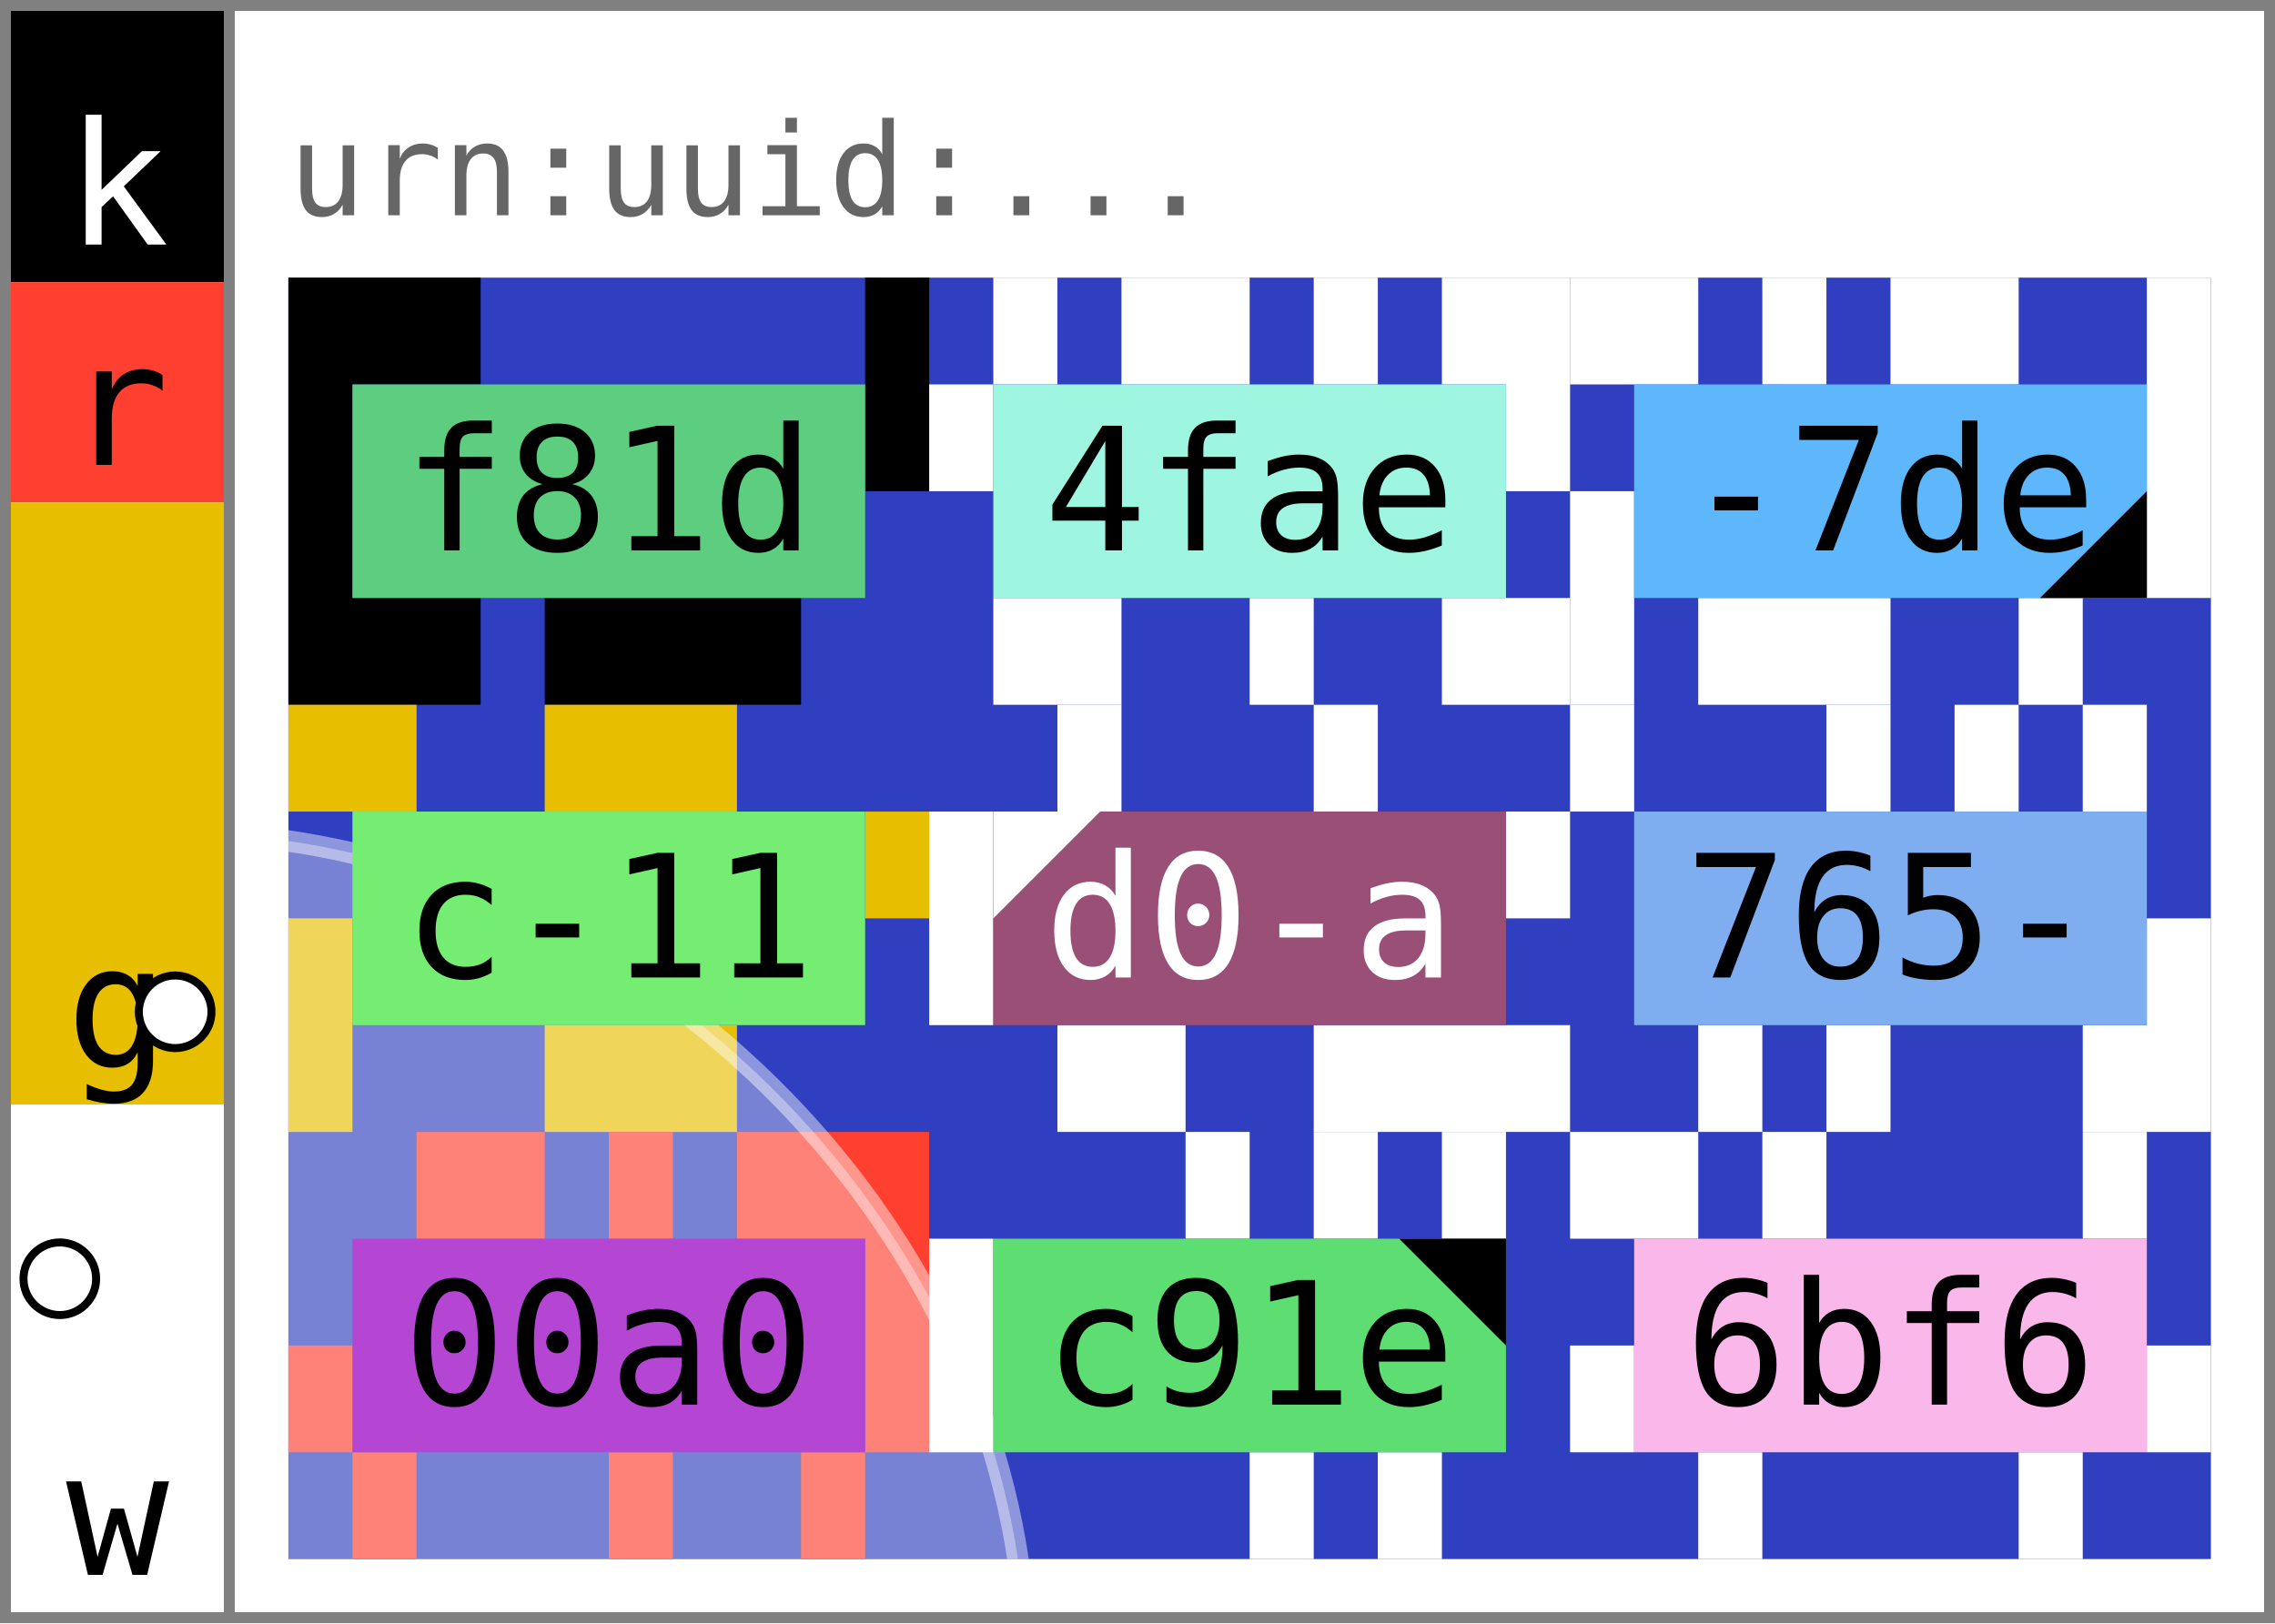
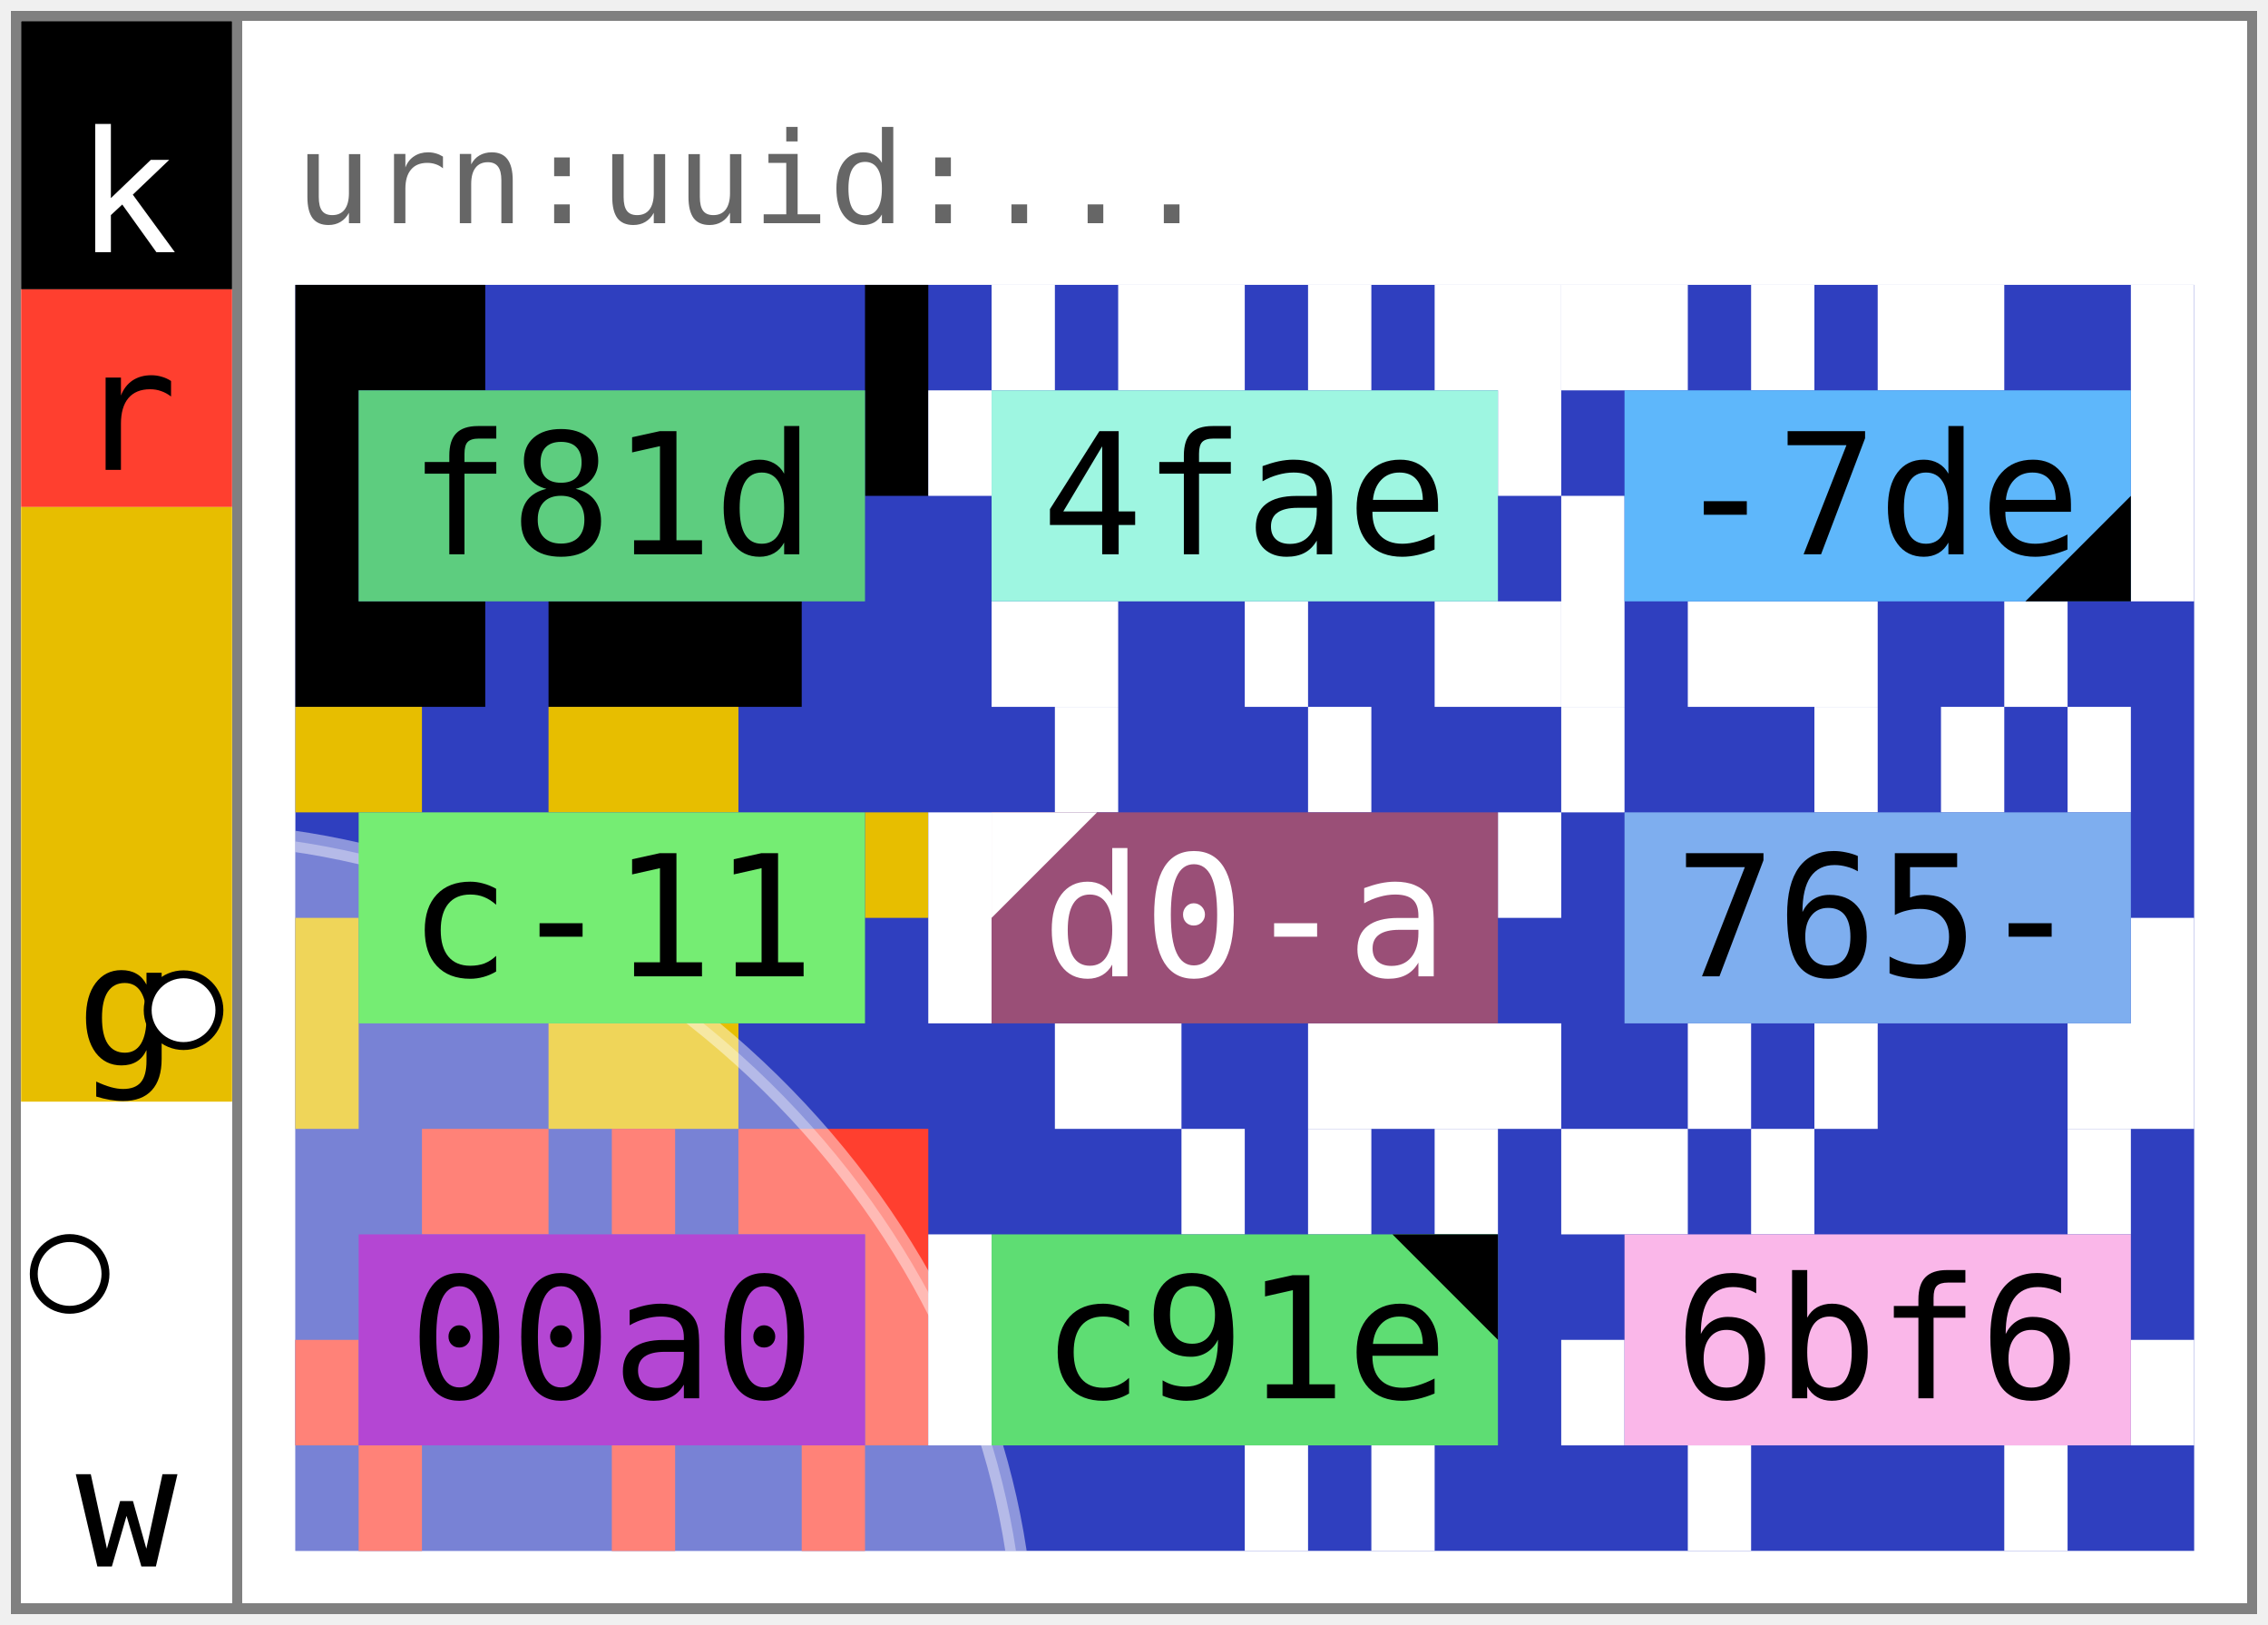
- <svg xmlns="http://www.w3.org/2000/svg" width="213" height="152" viewBox="0 0 213 152" font-family="&quot;JetBrains Mono&quot;, &quot;Menlo&quot;, &quot;Consolas&quot;, &quot;DejaVu Sans Mono&quot;, &quot;Liberation Mono&quot;, &quot;Roboto Mono&quot;, &quot;Noto Sans Mono&quot;, monospace" data-entviz-version="v11" data-entviz-lib="0.11.0" data-input-bytes="45" data-cols="3" data-rows="3">
+ <svg xmlns="http://www.w3.org/2000/svg" width="215" height="154" viewBox="0 0 215 154" font-family="&quot;JetBrains Mono&quot;, &quot;Menlo&quot;, &quot;Consolas&quot;, &quot;DejaVu Sans Mono&quot;, &quot;Liberation Mono&quot;, &quot;Roboto Mono&quot;, &quot;Noto Sans Mono&quot;, monospace" data-entviz-version="v12" data-entviz-lib="0.12.0" data-input-bytes="45" data-cols="3" data-rows="3">
  <defs>
    <clipPath id="grid-clip-fbc60799375a6e4e-3x3">
-       <rect x="27" y="26" width="180" height="120" />
+       <rect x="28" y="27" width="180" height="120" />
    </clipPath>
  </defs>
-   <rect x="0" y="0" width="213" height="152" fill="#ffffff" />
+   <rect x="1" y="1" width="213" height="152" fill="#ffffff" />
  <g data-channel="grid">
-     <rect x="27" y="26" width="180" height="120" fill="#2f3fbf" />
+     <rect x="28" y="27" width="180" height="120" fill="#2f3fbf" />
    <g>
-       <path fill="#000000" d="M27 26h6v10h-6zM33 26h6v10h-6zM39 26h6v10h-6zM81 26h6v10h-6zM81 36h6v10h-6zM69 56h6v10h-6zM63 56h6v10h-6zM57 56h6v10h-6zM51 56h6v10h-6zM39 56h6v10h-6zM33 56h6v10h-6zM27 56h6v10h-6zM27 46h6v10h-6zM27 36h6v10h-6z" />
-       <path fill="#ffffff" d="M93 26h6v10h-6zM105 26h6v10h-6zM111 26h6v10h-6zM123 26h6v10h-6zM135 26h6v10h-6zM141 26h6v10h-6zM141 36h6v10h-6zM141 56h6v10h-6zM135 56h6v10h-6zM117 56h6v10h-6zM99 56h6v10h-6zM93 56h6v10h-6zM87 36h6v10h-6z" />
-       <path fill="#ffffff" d="M147 26h6v10h-6zM153 26h6v10h-6zM165 26h6v10h-6zM177 26h6v10h-6zM183 26h6v10h-6zM201 26h6v10h-6zM201 36h6v10h-6zM201 46h6v10h-6zM189 56h6v10h-6zM171 56h6v10h-6zM165 56h6v10h-6zM159 56h6v10h-6zM147 56h6v10h-6zM147 46h6v10h-6z" />
-       <path fill="#e7be00" d="M27 66h6v10h-6zM33 66h6v10h-6zM51 66h6v10h-6zM57 66h6v10h-6zM63 66h6v10h-6zM81 76h6v10h-6zM63 96h6v10h-6zM57 96h6v10h-6zM51 96h6v10h-6zM27 96h6v10h-6zM27 86h6v10h-6z" />
-       <path fill="#ffffff" d="M99 66h6v10h-6zM123 66h6v10h-6zM141 76h6v10h-6zM141 96h6v10h-6zM135 96h6v10h-6zM129 96h6v10h-6zM123 96h6v10h-6zM105 96h6v10h-6zM99 96h6v10h-6zM87 86h6v10h-6zM87 76h6v10h-6z" />
-       <path fill="#ffffff" d="M147 66h6v10h-6zM171 66h6v10h-6zM183 66h6v10h-6zM195 66h6v10h-6zM201 86h6v10h-6zM201 96h6v10h-6zM195 96h6v10h-6zM171 96h6v10h-6zM159 96h6v10h-6z" />
-       <path fill="#ff3f2f" d="M39 106h6v10h-6zM45 106h6v10h-6zM57 106h6v10h-6zM69 106h6v10h-6zM75 106h6v10h-6zM81 106h6v10h-6zM81 116h6v10h-6zM81 126h6v10h-6zM75 136h6v10h-6zM57 136h6v10h-6zM33 136h6v10h-6zM27 126h6v10h-6z" />
-       <path fill="#ffffff" d="M111 106h6v10h-6zM123 106h6v10h-6zM135 106h6v10h-6zM129 136h6v10h-6zM117 136h6v10h-6zM87 126h6v10h-6zM87 116h6v10h-6z" />
-       <path fill="#ffffff" d="M147 106h6v10h-6zM153 106h6v10h-6zM165 106h6v10h-6zM195 106h6v10h-6zM201 126h6v10h-6zM189 136h6v10h-6zM159 136h6v10h-6zM147 126h6v10h-6z" />
+       <path fill="#000000" d="M28 27h6v10h-6zM34 27h6v10h-6zM40 27h6v10h-6zM82 27h6v10h-6zM82 37h6v10h-6zM70 57h6v10h-6zM64 57h6v10h-6zM58 57h6v10h-6zM52 57h6v10h-6zM40 57h6v10h-6zM34 57h6v10h-6zM28 57h6v10h-6zM28 47h6v10h-6zM28 37h6v10h-6z" />
+       <path fill="#ffffff" d="M94 27h6v10h-6zM106 27h6v10h-6zM112 27h6v10h-6zM124 27h6v10h-6zM136 27h6v10h-6zM142 27h6v10h-6zM142 37h6v10h-6zM142 57h6v10h-6zM136 57h6v10h-6zM118 57h6v10h-6zM100 57h6v10h-6zM94 57h6v10h-6zM88 37h6v10h-6z" />
+       <path fill="#ffffff" d="M148 27h6v10h-6zM154 27h6v10h-6zM166 27h6v10h-6zM178 27h6v10h-6zM184 27h6v10h-6zM202 27h6v10h-6zM202 37h6v10h-6zM202 47h6v10h-6zM190 57h6v10h-6zM172 57h6v10h-6zM166 57h6v10h-6zM160 57h6v10h-6zM148 57h6v10h-6zM148 47h6v10h-6z" />
+       <path fill="#e7be00" d="M28 67h6v10h-6zM34 67h6v10h-6zM52 67h6v10h-6zM58 67h6v10h-6zM64 67h6v10h-6zM82 77h6v10h-6zM64 97h6v10h-6zM58 97h6v10h-6zM52 97h6v10h-6zM28 97h6v10h-6zM28 87h6v10h-6z" />
+       <path fill="#ffffff" d="M100 67h6v10h-6zM124 67h6v10h-6zM142 77h6v10h-6zM142 97h6v10h-6zM136 97h6v10h-6zM130 97h6v10h-6zM124 97h6v10h-6zM106 97h6v10h-6zM100 97h6v10h-6zM88 87h6v10h-6zM88 77h6v10h-6z" />
+       <path fill="#ffffff" d="M148 67h6v10h-6zM172 67h6v10h-6zM184 67h6v10h-6zM196 67h6v10h-6zM202 87h6v10h-6zM202 97h6v10h-6zM196 97h6v10h-6zM172 97h6v10h-6zM160 97h6v10h-6z" />
+       <path fill="#ff3f2f" d="M40 107h6v10h-6zM46 107h6v10h-6zM58 107h6v10h-6zM70 107h6v10h-6zM76 107h6v10h-6zM82 107h6v10h-6zM82 117h6v10h-6zM82 127h6v10h-6zM76 137h6v10h-6zM58 137h6v10h-6zM34 137h6v10h-6zM28 127h6v10h-6z" />
+       <path fill="#ffffff" d="M112 107h6v10h-6zM124 107h6v10h-6zM136 107h6v10h-6zM130 137h6v10h-6zM118 137h6v10h-6zM88 127h6v10h-6zM88 117h6v10h-6z" />
+       <path fill="#ffffff" d="M148 107h6v10h-6zM154 107h6v10h-6zM166 107h6v10h-6zM196 107h6v10h-6zM202 127h6v10h-6zM190 137h6v10h-6zM160 137h6v10h-6zM148 127h6v10h-6z" />
    </g>
-     <g clip-path="url(#grid-clip-fbc60799375a6e4e-3x3)" data-channel="ellipse" data-ellipse-anchor-x="27" data-ellipse-anchor-y="146" data-ellipse-rx="63.169" data-ellipse-ry="73.553" data-ellipse-rotation-deg="132">
-       <ellipse cx="27" cy="146" rx="63.169" ry="73.553" transform="rotate(132 27 146)" fill="#ffffff" stroke="#ffffff" fill-opacity="0.35" stroke-opacity="0.45" stroke-width="2" />
+     <g clip-path="url(#grid-clip-fbc60799375a6e4e-3x3)" data-channel="ellipse" data-ellipse-anchor-x="28" data-ellipse-anchor-y="147" data-ellipse-rx="63.169" data-ellipse-ry="73.553" data-ellipse-rotation-deg="132">
+       <ellipse cx="28" cy="147" rx="63.169" ry="73.553" transform="rotate(132 28 147)" fill="#ffffff" stroke="#ffffff" fill-opacity="0.35" stroke-opacity="0.45" stroke-width="2" />
    </g>
    <g>
      <g data-channel="cell" data-cell-index="0" data-cell-row="0" data-cell-col="0" data-surround-bits="0xfbc607" data-edge-color="#000000">
-         <rect x="33" y="36" width="48" height="20" fill="#5dcd7f" />
-         <text x="57" y="46" fill="#000000" font-size="16" text-anchor="middle" dominant-baseline="central">f81d</text>
+         <rect x="34" y="37" width="48" height="20" fill="#5dcd7f" />
+         <text x="58" y="47" fill="#000000" font-size="16" text-anchor="middle" dominant-baseline="central">f81d</text>
      </g>
      <g data-channel="cell" data-cell-index="1" data-cell-row="0" data-cell-col="1" data-surround-bits="0x99375a" data-edge-color="#ffffff">
-         <rect x="93" y="36" width="48" height="20" fill="#9ef6e1" />
-         <text x="117" y="46" fill="#000000" font-size="16" text-anchor="middle" dominant-baseline="central">4fae</text>
+         <rect x="94" y="37" width="48" height="20" fill="#9ef6e1" />
+         <text x="118" y="47" fill="#000000" font-size="16" text-anchor="middle" dominant-baseline="central">4fae</text>
      </g>
      <g data-channel="cell" data-cell-index="2" data-cell-row="0" data-cell-col="2" data-surround-bits="0x6e4e6b" data-edge-color="#ffffff" data-cell-quartile="3">
-         <rect x="153" y="36" width="48" height="20" fill="#5eb7fb" />
-         <text x="177" y="46" fill="#000000" font-size="16" text-anchor="middle" dominant-baseline="central">-7de</text>
-         <polygon points="201,56 201,46 191,56" fill="#000000" />
+         <rect x="154" y="37" width="48" height="20" fill="#5eb7fb" />
+         <text x="178" y="47" fill="#000000" font-size="16" text-anchor="middle" dominant-baseline="central">-7de</text>
+         <polygon points="202,57 202,47 192,57" fill="#000000" />
      </g>
      <g data-channel="cell" data-cell-index="3" data-cell-row="1" data-cell-col="0" data-surround-bits="0x638473" data-edge-color="#e7be00">
-         <rect x="33" y="76" width="48" height="20" fill="#75ed73" />
-         <text x="57" y="86" fill="#000000" font-size="16" text-anchor="middle" dominant-baseline="central">c-11</text>
+         <rect x="34" y="77" width="48" height="20" fill="#75ed73" />
+         <text x="58" y="87" fill="#000000" font-size="16" text-anchor="middle" dominant-baseline="central">c-11</text>
      </g>
      <g data-channel="cell" data-cell-index="4" data-cell-row="1" data-cell-col="1" data-surround-bits="0xccf444" data-edge-color="#ffffff" data-cell-quartile="1">
-         <rect x="93" y="76" width="48" height="20" fill="#9a4f77" />
-         <text x="117" y="86" fill="#ffffff" font-size="16" text-anchor="middle" dominant-baseline="central">d0-a</text>
-         <polygon points="93,76 103,76 93,86" fill="#ffffff" />
+         <rect x="94" y="77" width="48" height="20" fill="#9a4f77" />
+         <text x="118" y="87" fill="#ffffff" font-size="16" text-anchor="middle" dominant-baseline="central">d0-a</text>
+         <polygon points="94,77 104,77 94,87" fill="#ffffff" />
      </g>
      <g data-channel="cell" data-cell-index="5" data-cell-row="1" data-cell-col="2" data-surround-bits="0xa3951" data-edge-color="#ffffff">
-         <rect x="153" y="76" width="48" height="20" fill="#7eaeef" />
-         <text x="177" y="86" fill="#000000" font-size="16" text-anchor="middle" dominant-baseline="central">765-</text>
+         <rect x="154" y="77" width="48" height="20" fill="#7eaeef" />
+         <text x="178" y="87" fill="#000000" font-size="16" text-anchor="middle" dominant-baseline="central">765-</text>
      </g>
      <g data-channel="cell" data-cell-index="6" data-cell-row="2" data-cell-col="0" data-surround-bits="0x512fac" data-edge-color="#ff3f2f">
-         <rect x="33" y="116" width="48" height="20" fill="#b446d3" />
-         <text x="57" y="126" fill="#000000" font-size="16" text-anchor="middle" dominant-baseline="central">00a0</text>
+         <rect x="34" y="117" width="48" height="20" fill="#b446d3" />
+         <text x="58" y="127" fill="#000000" font-size="16" text-anchor="middle" dominant-baseline="central">00a0</text>
      </g>
      <g data-channel="cell" data-cell-index="7" data-cell-row="2" data-cell-col="1" data-surround-bits="0xc14150" data-edge-color="#ffffff" data-cell-quartile="2">
-         <rect x="93" y="116" width="48" height="20" fill="#5edd73" />
-         <text x="117" y="126" fill="#000000" font-size="16" text-anchor="middle" dominant-baseline="central">c91e</text>
-         <polygon points="141,116 131,116 141,126" fill="#000000" />
+         <rect x="94" y="117" width="48" height="20" fill="#5edd73" />
+         <text x="118" y="127" fill="#000000" font-size="16" text-anchor="middle" dominant-baseline="central">c91e</text>
+         <polygon points="142,117 132,117 142,127" fill="#000000" />
      </g>
      <g data-channel="cell" data-cell-index="8" data-cell-row="2" data-cell-col="2" data-surround-bits="0x48490b" data-edge-color="#ffffff">
-         <rect x="153" y="116" width="48" height="20" fill="#fab7e9" />
-         <text x="177" y="126" fill="#000000" font-size="16" text-anchor="middle" dominant-baseline="central">6bf6</text>
+         <rect x="154" y="117" width="48" height="20" fill="#fab7e9" />
+         <text x="178" y="127" fill="#000000" font-size="16" text-anchor="middle" dominant-baseline="central">6bf6</text>
      </g>
    </g>
  </g>
  <g data-channel="color-bar" data-bar-slots="12" data-bar-marker-left="9" data-bar-marker-right="7">
    <g data-color-bar-rank="0" data-color-bar-band="K">
-       <rect x="1" y="1" width="20" height="25.424" fill="#000000" />
-       <text x="11" y="22.904" fill="#ffffff" font-size="16" text-anchor="middle" data-color-bar-letter="true">k</text>
+       <rect x="2" y="2" width="20" height="25.424" fill="#000000" />
+       <text x="12" y="23.904" fill="#ffffff" font-size="16" text-anchor="middle" data-color-bar-letter="true">k</text>
    </g>
    <g data-color-bar-rank="1" data-color-bar-band="R">
-       <rect x="1" y="26.424" width="20" height="20.634" fill="#ff3f2f" />
-       <text x="11" y="43.537" fill="#000000" font-size="16" text-anchor="middle" data-color-bar-letter="true">r</text>
+       <rect x="2" y="27.424" width="20" height="20.634" fill="#ff3f2f" />
+       <text x="12" y="44.537" fill="#000000" font-size="16" text-anchor="middle" data-color-bar-letter="true">r</text>
    </g>
    <g data-color-bar-rank="2" data-color-bar-band="G">
-       <rect x="1" y="47.057" width="20" height="56.384" fill="#e7be00" />
-       <text x="11" y="99.922" fill="#000000" font-size="16" text-anchor="middle" data-color-bar-letter="true">g</text>
+       <rect x="2" y="48.057" width="20" height="56.384" fill="#e7be00" />
+       <text x="12" y="100.922" fill="#000000" font-size="16" text-anchor="middle" data-color-bar-letter="true">g</text>
    </g>
    <g data-color-bar-rank="3" data-color-bar-band="W">
-       <rect x="1" y="103.442" width="20" height="47.558" fill="#ffffff" />
-       <text x="11" y="147.48" fill="#000000" font-size="16" text-anchor="middle" data-color-bar-letter="true">w</text>
+       <rect x="2" y="104.442" width="20" height="47.558" fill="#ffffff" />
+       <text x="12" y="148.48" fill="#000000" font-size="16" text-anchor="middle" data-color-bar-letter="true">w</text>
    </g>
-     <circle cx="5.6" cy="119.75" r="3.4" fill="#ffffff" stroke="#000000" stroke-width="0.75" data-bar-marker="left" />
-     <circle cx="16.4" cy="94.75" r="3.4" fill="#ffffff" stroke="#000000" stroke-width="0.75" data-bar-marker="right" />
+     <circle cx="6.6" cy="120.75" r="3.4" fill="#ffffff" stroke="#000000" stroke-width="0.75" data-bar-marker="left" />
+     <circle cx="17.4" cy="95.75" r="3.4" fill="#ffffff" stroke="#000000" stroke-width="0.75" data-bar-marker="right" />
  </g>
  <g data-channel="label-top">
-     <text x="27" y="16" fill="#666666" font-size="12" dominant-baseline="central">urn:uuid:...</text>
+     <text x="28" y="17" fill="#666666" font-size="12" dominant-baseline="central">urn:uuid:...</text>
  </g>
-   <line x1="0" y1="0.5" x2="213" y2="0.5" stroke="#808080" stroke-width="1" shape-rendering="crispEdges" />
-   <line x1="212.5" y1="0" x2="212.5" y2="152" stroke="#808080" stroke-width="1" shape-rendering="crispEdges" />
-   <line x1="0" y1="151.5" x2="213" y2="151.5" stroke="#808080" stroke-width="1" shape-rendering="crispEdges" />
-   <line x1="0.5" y1="0" x2="0.5" y2="152" stroke="#808080" stroke-width="1" shape-rendering="crispEdges" />
-   <line x1="21.5" y1="0" x2="21.5" y2="152" stroke="#808080" stroke-width="1" shape-rendering="crispEdges" />
+   <line x1="1" y1="1.5" x2="214" y2="1.5" stroke="#808080" stroke-width="1" shape-rendering="crispEdges" />
+   <line x1="213.5" y1="1" x2="213.5" y2="153" stroke="#808080" stroke-width="1" shape-rendering="crispEdges" />
+   <line x1="1" y1="152.5" x2="214" y2="152.5" stroke="#808080" stroke-width="1" shape-rendering="crispEdges" />
+   <line x1="1.5" y1="1" x2="1.5" y2="153" stroke="#808080" stroke-width="1" shape-rendering="crispEdges" />
+   <line x1="22.5" y1="1" x2="22.5" y2="153" stroke="#808080" stroke-width="1" shape-rendering="crispEdges" />
</svg>
